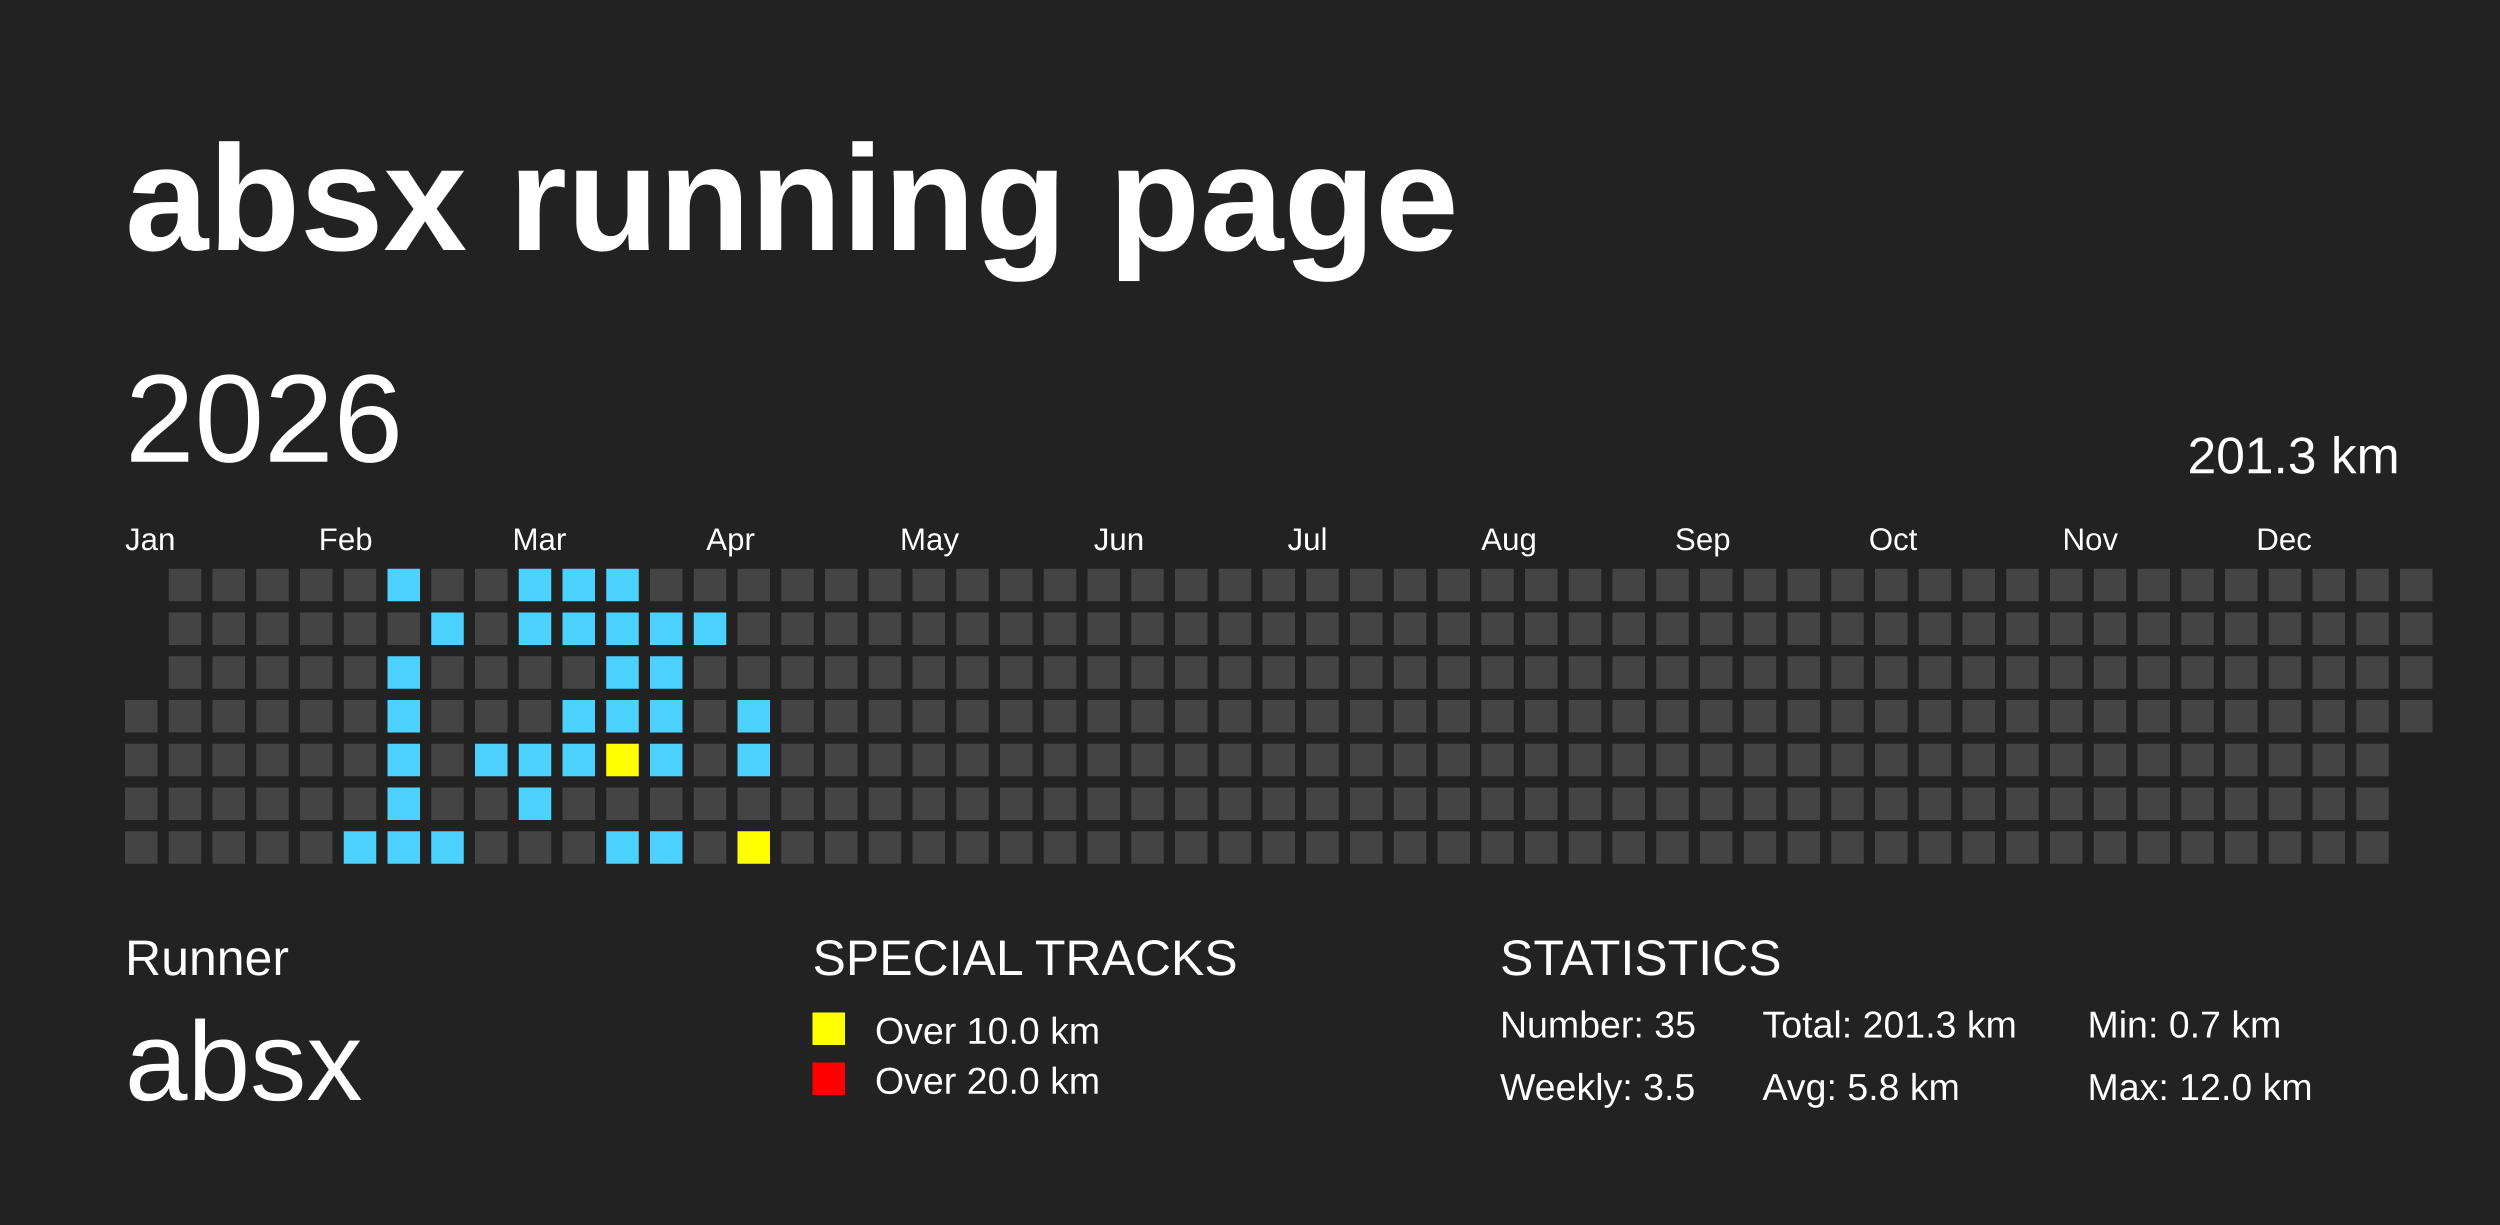
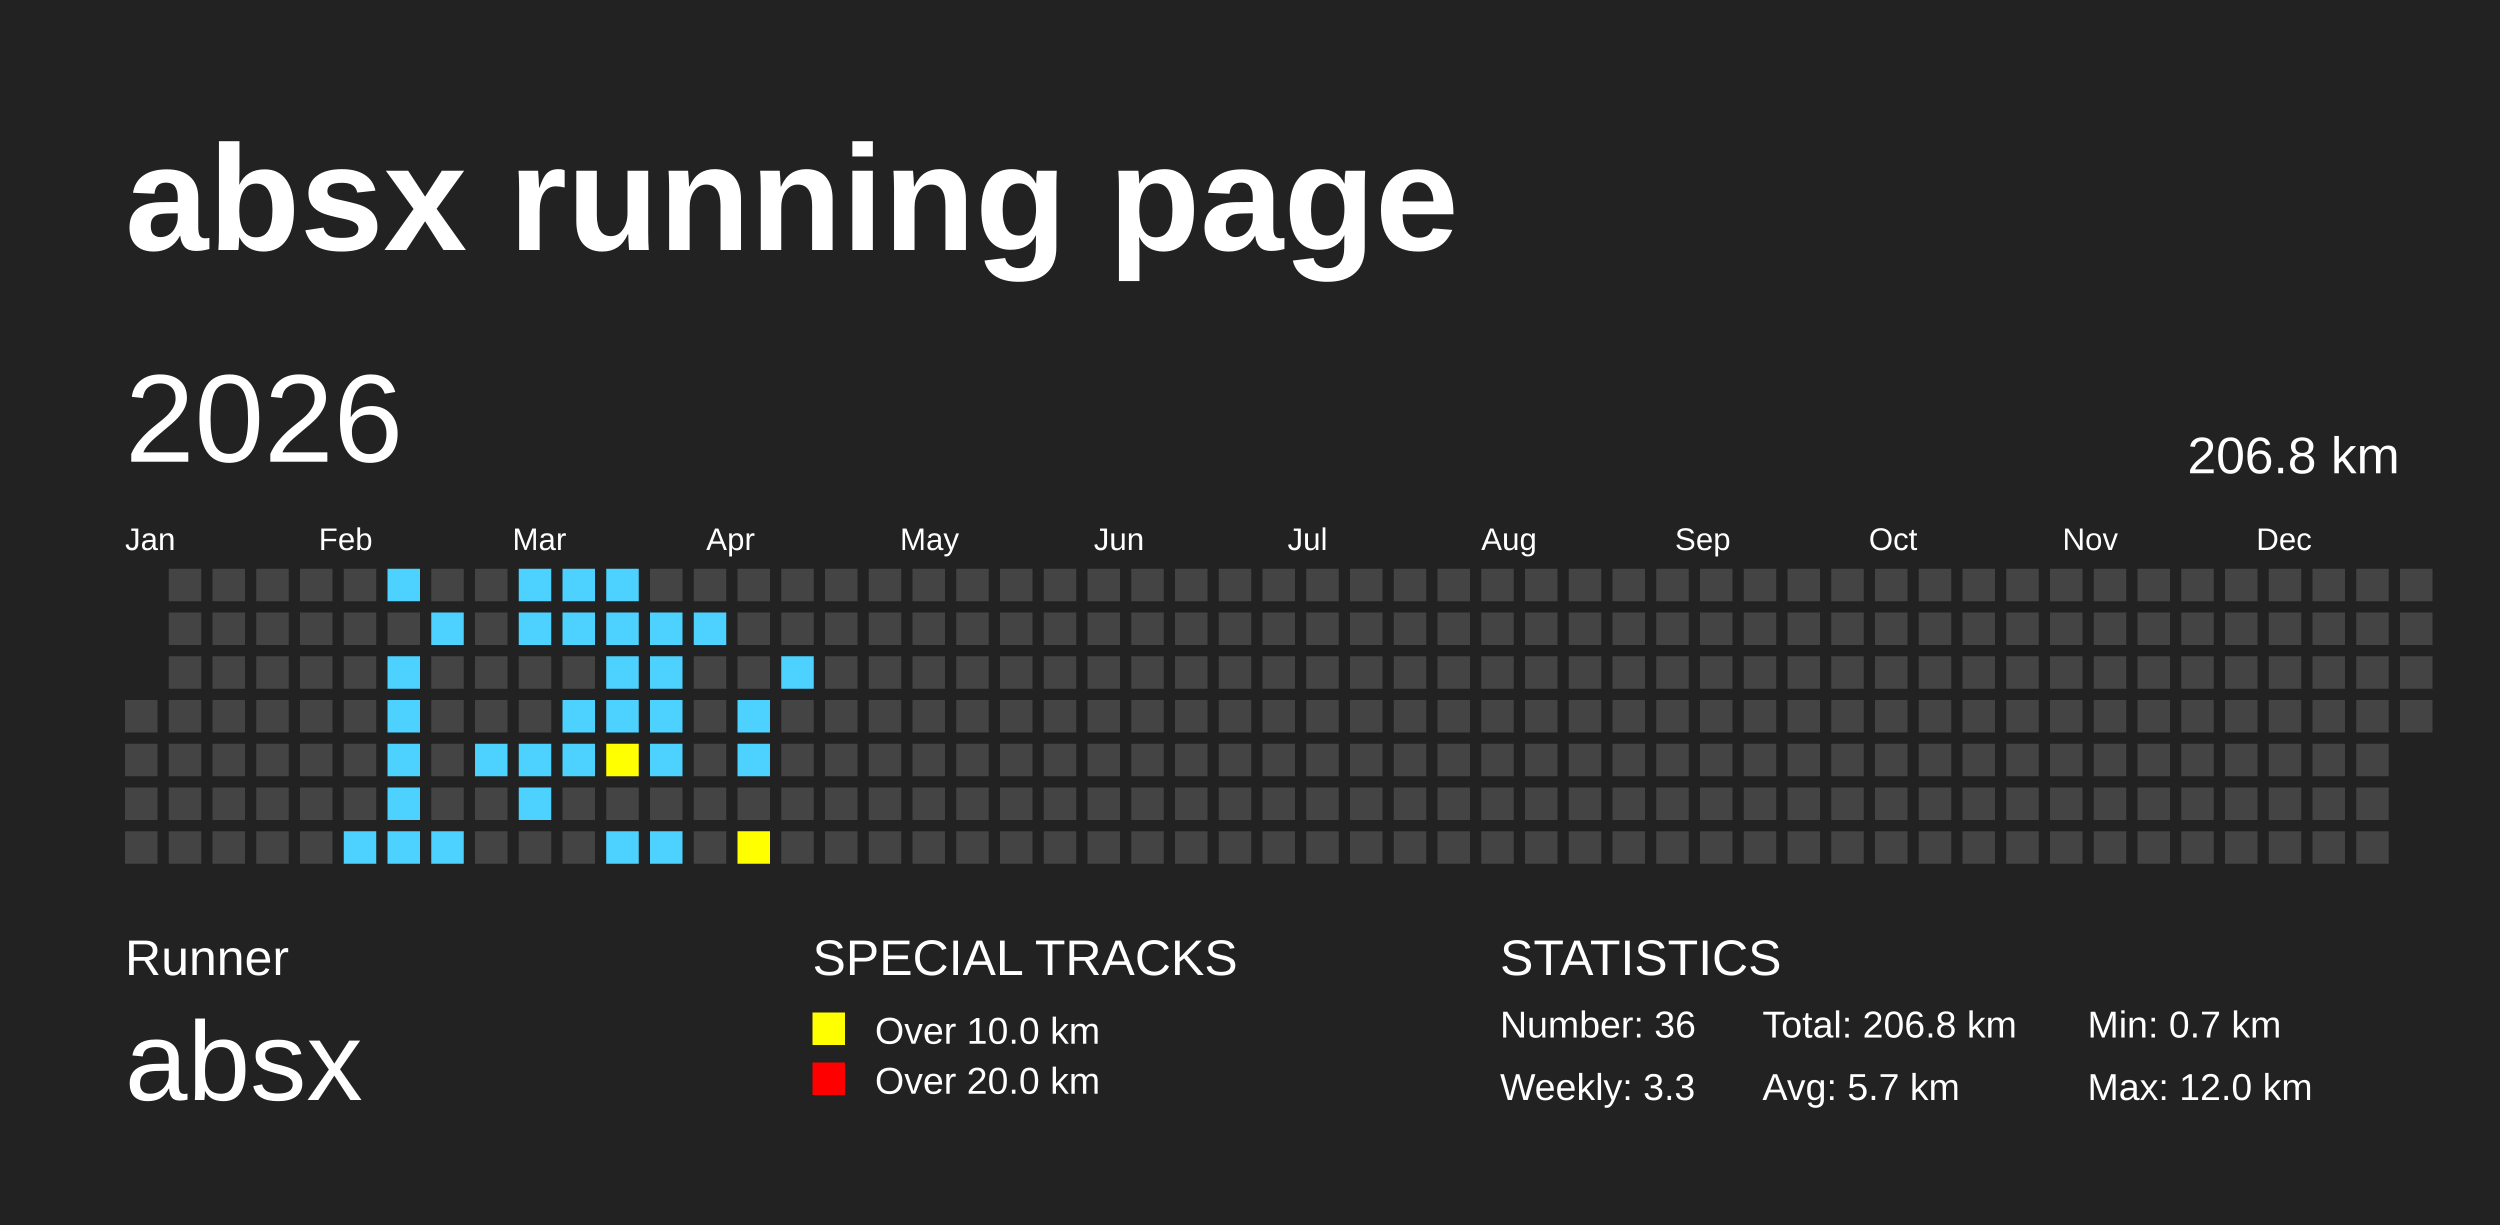
<svg xmlns="http://www.w3.org/2000/svg" baseProfile="full" height="98mm" version="1.1" viewBox="0,0,200,98" width="200mm">
  <defs />
  <rect fill="#222222" height="98" width="200" x="0" y="0" />
  <text fill="#FFFFFF" style="font-size:12px; font-family:Arial; font-weight:bold;" x="10" y="20">absx running page</text>
  <text fill="#FFFFFF" style="font-size:4px; font-family:Arial" x="10" y="78">Runner</text>
  <text fill="#FFFFFF" style="font-size:9px; font-family:Arial" x="10" y="88">absx</text>
  <text fill="#FFFFFF" style="font-size:4px; font-family:Arial" x="65" y="78">SPECIAL TRACKS</text>
  <rect fill="yellow" height="2.6" width="2.6" x="65" y="81" />
  <text fill="#FFFFFF" style="font-size:3px; font-family:Arial" x="70" y="83.5">Over 10.0 km</text>
  <rect fill="red" height="2.6" width="2.6" x="65" y="85" />
  <text fill="#FFFFFF" style="font-size:3px; font-family:Arial" x="70" y="87.5">Over 20.0 km</text>
  <text fill="#FFFFFF" style="font-size:4px; font-family:Arial" x="120" y="78">STATISTICS</text>
-   <text fill="#FFFFFF" style="font-size:3px; font-family:Arial" x="120" y="83">Number: 35</text>
-   <text fill="#FFFFFF" style="font-size:3px; font-family:Arial" x="120" y="88">Weekly: 3.5</text>
-   <text fill="#FFFFFF" style="font-size:3px; font-family:Arial" x="141" y="83">Total: 201.3 km</text>
-   <text fill="#FFFFFF" style="font-size:3px; font-family:Arial" x="141" y="88">Avg: 5.8 km</text>
+   <text fill="#FFFFFF" style="font-size:3px; font-family:Arial" x="120" y="83">Number: 36</text>
+   <text fill="#FFFFFF" style="font-size:3px; font-family:Arial" x="120" y="88">Weekly: 3.3</text>
+   <text fill="#FFFFFF" style="font-size:3px; font-family:Arial" x="141" y="83">Total: 206.8 km</text>
+   <text fill="#FFFFFF" style="font-size:3px; font-family:Arial" x="141" y="88">Avg: 5.7 km</text>
  <text fill="#FFFFFF" style="font-size:3px; font-family:Arial" x="167" y="83">Min: 0.7 km</text>
  <text fill="#FFFFFF" style="font-size:3px; font-family:Arial" x="167" y="88">Max: 12.0 km</text>
  <text dominant-baseline="hanging" fill="#FFFFFF" style="font-size:10.0px; font-family:Arial;" x="10" y="30">2026</text>
-   <text dominant-baseline="hanging" fill="#FFFFFF" style="font-size:4.125px; font-family:Arial;" x="175" y="35">201.3 km</text>
+   <text dominant-baseline="hanging" fill="#FFFFFF" style="font-size:4.125px; font-family:Arial;" x="175" y="35">206.8 km</text>
  <text fill="#FFFFFF" style="font-size:2.5px; font-family:Arial" x="10.0" y="44">Jan</text>
  <text fill="#FFFFFF" style="font-size:2.5px; font-family:Arial" x="25.5" y="44">Feb</text>
  <text fill="#FFFFFF" style="font-size:2.5px; font-family:Arial" x="41.0" y="44">Mar</text>
  <text fill="#FFFFFF" style="font-size:2.5px; font-family:Arial" x="56.5" y="44">Apr</text>
  <text fill="#FFFFFF" style="font-size:2.5px; font-family:Arial" x="72.0" y="44">May</text>
  <text fill="#FFFFFF" style="font-size:2.5px; font-family:Arial" x="87.5" y="44">Jun</text>
  <text fill="#FFFFFF" style="font-size:2.5px; font-family:Arial" x="103.0" y="44">Jul</text>
  <text fill="#FFFFFF" style="font-size:2.5px; font-family:Arial" x="118.5" y="44">Aug</text>
  <text fill="#FFFFFF" style="font-size:2.5px; font-family:Arial" x="134.0" y="44">Sep</text>
  <text fill="#FFFFFF" style="font-size:2.5px; font-family:Arial" x="149.5" y="44">Oct</text>
  <text fill="#FFFFFF" style="font-size:2.5px; font-family:Arial" x="165.0" y="44">Nov</text>
  <text fill="#FFFFFF" style="font-size:2.5px; font-family:Arial" x="180.5" y="44">Dec</text>
  <rect fill="#444444" height="2.6" width="2.6" x="10.0" y="56.0" />
  <rect fill="#444444" height="2.6" width="2.6" x="10.0" y="59.5" />
  <rect fill="#444444" height="2.6" width="2.6" x="10.0" y="63.0" />
  <rect fill="#444444" height="2.6" width="2.6" x="10.0" y="66.5" />
  <rect fill="#444444" height="2.6" width="2.6" x="13.5" y="45.5" />
  <rect fill="#444444" height="2.6" width="2.6" x="13.5" y="49.0" />
  <rect fill="#444444" height="2.6" width="2.6" x="13.5" y="52.5" />
  <rect fill="#444444" height="2.6" width="2.6" x="13.5" y="56.0" />
  <rect fill="#444444" height="2.6" width="2.6" x="13.5" y="59.5" />
  <rect fill="#444444" height="2.6" width="2.6" x="13.5" y="63.0" />
  <rect fill="#444444" height="2.6" width="2.6" x="13.5" y="66.5" />
  <rect fill="#444444" height="2.6" width="2.6" x="17.0" y="45.5" />
  <rect fill="#444444" height="2.6" width="2.6" x="17.0" y="49.0" />
  <rect fill="#444444" height="2.6" width="2.6" x="17.0" y="52.5" />
  <rect fill="#444444" height="2.6" width="2.6" x="17.0" y="56.0" />
  <rect fill="#444444" height="2.6" width="2.6" x="17.0" y="59.5" />
  <rect fill="#444444" height="2.6" width="2.6" x="17.0" y="63.0" />
  <rect fill="#444444" height="2.6" width="2.6" x="17.0" y="66.5" />
  <rect fill="#444444" height="2.6" width="2.6" x="20.5" y="45.5" />
  <rect fill="#444444" height="2.6" width="2.6" x="20.5" y="49.0" />
  <rect fill="#444444" height="2.6" width="2.6" x="20.5" y="52.5" />
  <rect fill="#444444" height="2.6" width="2.6" x="20.5" y="56.0" />
  <rect fill="#444444" height="2.6" width="2.6" x="20.5" y="59.5" />
  <rect fill="#444444" height="2.6" width="2.6" x="20.5" y="63.0" />
  <rect fill="#444444" height="2.6" width="2.6" x="20.5" y="66.5" />
  <rect fill="#444444" height="2.6" width="2.6" x="24.0" y="45.5" />
  <rect fill="#444444" height="2.6" width="2.6" x="24.0" y="49.0" />
  <rect fill="#444444" height="2.6" width="2.6" x="24.0" y="52.5" />
  <rect fill="#444444" height="2.6" width="2.6" x="24.0" y="56.0" />
  <rect fill="#444444" height="2.6" width="2.6" x="24.0" y="59.5" />
  <rect fill="#444444" height="2.6" width="2.6" x="24.0" y="63.0" />
  <rect fill="#444444" height="2.6" width="2.6" x="24.0" y="66.5" />
  <rect fill="#444444" height="2.6" width="2.6" x="27.5" y="45.5" />
  <rect fill="#444444" height="2.6" width="2.6" x="27.5" y="49.0" />
  <rect fill="#444444" height="2.6" width="2.6" x="27.5" y="52.5" />
  <rect fill="#444444" height="2.6" width="2.6" x="27.5" y="56.0" />
  <rect fill="#444444" height="2.6" width="2.6" x="27.5" y="59.5" />
  <rect fill="#444444" height="2.6" width="2.6" x="27.5" y="63.0" />
  <rect fill="#4DD2FF" height="2.6" width="2.6" x="27.5" y="66.5" />
  <rect fill="#4DD2FF" height="2.6" width="2.6" x="31.0" y="45.5" />
  <rect fill="#444444" height="2.6" width="2.6" x="31.0" y="49.0" />
  <rect fill="#4DD2FF" height="2.6" width="2.6" x="31.0" y="52.5" />
  <rect fill="#4DD2FF" height="2.6" width="2.6" x="31.0" y="56.0" />
  <rect fill="#4DD2FF" height="2.6" width="2.6" x="31.0" y="59.5" />
  <rect fill="#4DD2FF" height="2.6" width="2.6" x="31.0" y="63.0" />
  <rect fill="#4DD2FF" height="2.6" width="2.6" x="31.0" y="66.5" />
  <rect fill="#444444" height="2.6" width="2.6" x="34.5" y="45.5" />
  <rect fill="#4DD2FF" height="2.6" width="2.6" x="34.5" y="49.0" />
  <rect fill="#444444" height="2.6" width="2.6" x="34.5" y="52.5" />
  <rect fill="#444444" height="2.6" width="2.6" x="34.5" y="56.0" />
  <rect fill="#444444" height="2.6" width="2.6" x="34.5" y="59.5" />
  <rect fill="#444444" height="2.6" width="2.6" x="34.5" y="63.0" />
  <rect fill="#4DD2FF" height="2.6" width="2.6" x="34.5" y="66.5" />
  <rect fill="#444444" height="2.6" width="2.6" x="38.0" y="45.5" />
  <rect fill="#444444" height="2.6" width="2.6" x="38.0" y="49.0" />
  <rect fill="#444444" height="2.6" width="2.6" x="38.0" y="52.5" />
  <rect fill="#444444" height="2.6" width="2.6" x="38.0" y="56.0" />
  <rect fill="#4DD2FF" height="2.6" width="2.6" x="38.0" y="59.5" />
  <rect fill="#444444" height="2.6" width="2.6" x="38.0" y="63.0" />
  <rect fill="#444444" height="2.6" width="2.6" x="38.0" y="66.5" />
  <rect fill="#4DD2FF" height="2.6" width="2.6" x="41.5" y="45.5" />
  <rect fill="#4DD2FF" height="2.6" width="2.6" x="41.5" y="49.0" />
  <rect fill="#444444" height="2.6" width="2.6" x="41.5" y="52.5" />
  <rect fill="#444444" height="2.6" width="2.6" x="41.5" y="56.0" />
  <rect fill="#4DD2FF" height="2.6" width="2.6" x="41.5" y="59.5" />
  <rect fill="#4DD2FF" height="2.6" width="2.6" x="41.5" y="63.0" />
  <rect fill="#444444" height="2.6" width="2.6" x="41.5" y="66.5" />
  <rect fill="#4DD2FF" height="2.6" width="2.6" x="45.0" y="45.5" />
  <rect fill="#4DD2FF" height="2.6" width="2.6" x="45.0" y="49.0" />
  <rect fill="#444444" height="2.6" width="2.6" x="45.0" y="52.5" />
  <rect fill="#4DD2FF" height="2.6" width="2.6" x="45.0" y="56.0" />
  <rect fill="#4DD2FF" height="2.6" width="2.6" x="45.0" y="59.5" />
  <rect fill="#444444" height="2.6" width="2.6" x="45.0" y="63.0" />
  <rect fill="#444444" height="2.6" width="2.6" x="45.0" y="66.5" />
  <rect fill="#4DD2FF" height="2.6" width="2.6" x="48.5" y="45.5" />
  <rect fill="#4DD2FF" height="2.6" width="2.6" x="48.5" y="49.0" />
  <rect fill="#4DD2FF" height="2.6" width="2.6" x="48.5" y="52.5" />
  <rect fill="#4DD2FF" height="2.6" width="2.6" x="48.5" y="56.0" />
  <rect fill="yellow" height="2.6" width="2.6" x="48.5" y="59.5" />
  <rect fill="#444444" height="2.6" width="2.6" x="48.5" y="63.0" />
  <rect fill="#4DD2FF" height="2.6" width="2.6" x="48.5" y="66.5" />
  <rect fill="#444444" height="2.6" width="2.6" x="52.0" y="45.5" />
  <rect fill="#4DD2FF" height="2.6" width="2.6" x="52.0" y="49.0" />
  <rect fill="#4DD2FF" height="2.6" width="2.6" x="52.0" y="52.5" />
  <rect fill="#4DD2FF" height="2.6" width="2.6" x="52.0" y="56.0" />
  <rect fill="#4DD2FF" height="2.6" width="2.6" x="52.0" y="59.5" />
  <rect fill="#444444" height="2.6" width="2.6" x="52.0" y="63.0" />
  <rect fill="#4DD2FF" height="2.6" width="2.6" x="52.0" y="66.5" />
  <rect fill="#444444" height="2.6" width="2.6" x="55.5" y="45.5" />
  <rect fill="#4DD2FF" height="2.6" width="2.6" x="55.5" y="49.0" />
  <rect fill="#444444" height="2.6" width="2.6" x="55.5" y="52.5" />
  <rect fill="#444444" height="2.6" width="2.6" x="55.5" y="56.0" />
  <rect fill="#444444" height="2.6" width="2.6" x="55.5" y="59.5" />
  <rect fill="#444444" height="2.6" width="2.6" x="55.5" y="63.0" />
  <rect fill="#444444" height="2.6" width="2.6" x="55.5" y="66.5" />
  <rect fill="#444444" height="2.6" width="2.6" x="59.0" y="45.5" />
  <rect fill="#444444" height="2.6" width="2.6" x="59.0" y="49.0" />
  <rect fill="#444444" height="2.6" width="2.6" x="59.0" y="52.5" />
  <rect fill="#4DD2FF" height="2.6" width="2.6" x="59.0" y="56.0" />
  <rect fill="#4DD2FF" height="2.6" width="2.6" x="59.0" y="59.5" />
  <rect fill="#444444" height="2.6" width="2.6" x="59.0" y="63.0" />
  <rect fill="yellow" height="2.6" width="2.6" x="59.0" y="66.5" />
  <rect fill="#444444" height="2.6" width="2.6" x="62.5" y="45.5" />
  <rect fill="#444444" height="2.6" width="2.6" x="62.5" y="49.0" />
-   <rect fill="#444444" height="2.6" width="2.6" x="62.5" y="52.5" />
+   <rect fill="#4DD2FF" height="2.6" width="2.6" x="62.5" y="52.5" />
  <rect fill="#444444" height="2.6" width="2.6" x="62.5" y="56.0" />
  <rect fill="#444444" height="2.6" width="2.6" x="62.5" y="59.5" />
  <rect fill="#444444" height="2.6" width="2.6" x="62.5" y="63.0" />
  <rect fill="#444444" height="2.6" width="2.6" x="62.5" y="66.5" />
  <rect fill="#444444" height="2.6" width="2.6" x="66.0" y="45.5" />
  <rect fill="#444444" height="2.6" width="2.6" x="66.0" y="49.0" />
  <rect fill="#444444" height="2.6" width="2.6" x="66.0" y="52.5" />
  <rect fill="#444444" height="2.6" width="2.6" x="66.0" y="56.0" />
  <rect fill="#444444" height="2.6" width="2.6" x="66.0" y="59.5" />
  <rect fill="#444444" height="2.6" width="2.6" x="66.0" y="63.0" />
  <rect fill="#444444" height="2.6" width="2.6" x="66.0" y="66.5" />
  <rect fill="#444444" height="2.6" width="2.6" x="69.5" y="45.5" />
  <rect fill="#444444" height="2.6" width="2.6" x="69.5" y="49.0" />
  <rect fill="#444444" height="2.6" width="2.6" x="69.5" y="52.5" />
  <rect fill="#444444" height="2.6" width="2.6" x="69.5" y="56.0" />
  <rect fill="#444444" height="2.6" width="2.6" x="69.5" y="59.5" />
  <rect fill="#444444" height="2.6" width="2.6" x="69.5" y="63.0" />
  <rect fill="#444444" height="2.6" width="2.6" x="69.5" y="66.5" />
  <rect fill="#444444" height="2.6" width="2.6" x="73.0" y="45.5" />
  <rect fill="#444444" height="2.6" width="2.6" x="73.0" y="49.0" />
  <rect fill="#444444" height="2.6" width="2.6" x="73.0" y="52.5" />
  <rect fill="#444444" height="2.6" width="2.6" x="73.0" y="56.0" />
  <rect fill="#444444" height="2.6" width="2.6" x="73.0" y="59.5" />
  <rect fill="#444444" height="2.6" width="2.6" x="73.0" y="63.0" />
  <rect fill="#444444" height="2.6" width="2.6" x="73.0" y="66.5" />
  <rect fill="#444444" height="2.6" width="2.6" x="76.5" y="45.5" />
  <rect fill="#444444" height="2.6" width="2.6" x="76.5" y="49.0" />
  <rect fill="#444444" height="2.6" width="2.6" x="76.5" y="52.5" />
  <rect fill="#444444" height="2.6" width="2.6" x="76.5" y="56.0" />
  <rect fill="#444444" height="2.6" width="2.6" x="76.5" y="59.5" />
  <rect fill="#444444" height="2.6" width="2.6" x="76.5" y="63.0" />
  <rect fill="#444444" height="2.6" width="2.6" x="76.5" y="66.5" />
  <rect fill="#444444" height="2.6" width="2.6" x="80.0" y="45.5" />
  <rect fill="#444444" height="2.6" width="2.6" x="80.0" y="49.0" />
  <rect fill="#444444" height="2.6" width="2.6" x="80.0" y="52.5" />
  <rect fill="#444444" height="2.6" width="2.6" x="80.0" y="56.0" />
  <rect fill="#444444" height="2.6" width="2.6" x="80.0" y="59.5" />
  <rect fill="#444444" height="2.6" width="2.6" x="80.0" y="63.0" />
  <rect fill="#444444" height="2.6" width="2.6" x="80.0" y="66.5" />
  <rect fill="#444444" height="2.6" width="2.6" x="83.5" y="45.5" />
  <rect fill="#444444" height="2.6" width="2.6" x="83.5" y="49.0" />
  <rect fill="#444444" height="2.6" width="2.6" x="83.5" y="52.5" />
  <rect fill="#444444" height="2.6" width="2.6" x="83.5" y="56.0" />
  <rect fill="#444444" height="2.6" width="2.6" x="83.5" y="59.5" />
  <rect fill="#444444" height="2.6" width="2.6" x="83.5" y="63.0" />
  <rect fill="#444444" height="2.6" width="2.6" x="83.5" y="66.5" />
  <rect fill="#444444" height="2.6" width="2.6" x="87.0" y="45.5" />
  <rect fill="#444444" height="2.6" width="2.6" x="87.0" y="49.0" />
  <rect fill="#444444" height="2.6" width="2.6" x="87.0" y="52.5" />
  <rect fill="#444444" height="2.6" width="2.6" x="87.0" y="56.0" />
  <rect fill="#444444" height="2.6" width="2.6" x="87.0" y="59.5" />
  <rect fill="#444444" height="2.6" width="2.6" x="87.0" y="63.0" />
  <rect fill="#444444" height="2.6" width="2.6" x="87.0" y="66.5" />
  <rect fill="#444444" height="2.6" width="2.6" x="90.5" y="45.5" />
  <rect fill="#444444" height="2.6" width="2.6" x="90.5" y="49.0" />
  <rect fill="#444444" height="2.6" width="2.6" x="90.5" y="52.5" />
  <rect fill="#444444" height="2.6" width="2.6" x="90.5" y="56.0" />
  <rect fill="#444444" height="2.6" width="2.6" x="90.5" y="59.5" />
  <rect fill="#444444" height="2.6" width="2.6" x="90.5" y="63.0" />
  <rect fill="#444444" height="2.6" width="2.6" x="90.5" y="66.5" />
  <rect fill="#444444" height="2.6" width="2.6" x="94.0" y="45.5" />
  <rect fill="#444444" height="2.6" width="2.6" x="94.0" y="49.0" />
  <rect fill="#444444" height="2.6" width="2.6" x="94.0" y="52.5" />
  <rect fill="#444444" height="2.6" width="2.6" x="94.0" y="56.0" />
  <rect fill="#444444" height="2.6" width="2.6" x="94.0" y="59.5" />
  <rect fill="#444444" height="2.6" width="2.6" x="94.0" y="63.0" />
  <rect fill="#444444" height="2.6" width="2.6" x="94.0" y="66.5" />
  <rect fill="#444444" height="2.6" width="2.6" x="97.5" y="45.5" />
  <rect fill="#444444" height="2.6" width="2.6" x="97.5" y="49.0" />
  <rect fill="#444444" height="2.6" width="2.6" x="97.5" y="52.5" />
  <rect fill="#444444" height="2.6" width="2.6" x="97.5" y="56.0" />
  <rect fill="#444444" height="2.6" width="2.6" x="97.5" y="59.5" />
  <rect fill="#444444" height="2.6" width="2.6" x="97.5" y="63.0" />
  <rect fill="#444444" height="2.6" width="2.6" x="97.5" y="66.5" />
  <rect fill="#444444" height="2.6" width="2.6" x="101.0" y="45.5" />
  <rect fill="#444444" height="2.6" width="2.6" x="101.0" y="49.0" />
  <rect fill="#444444" height="2.6" width="2.6" x="101.0" y="52.5" />
  <rect fill="#444444" height="2.6" width="2.6" x="101.0" y="56.0" />
  <rect fill="#444444" height="2.6" width="2.6" x="101.0" y="59.5" />
  <rect fill="#444444" height="2.6" width="2.6" x="101.0" y="63.0" />
  <rect fill="#444444" height="2.6" width="2.6" x="101.0" y="66.5" />
  <rect fill="#444444" height="2.6" width="2.6" x="104.5" y="45.5" />
  <rect fill="#444444" height="2.6" width="2.6" x="104.5" y="49.0" />
  <rect fill="#444444" height="2.6" width="2.6" x="104.5" y="52.5" />
  <rect fill="#444444" height="2.6" width="2.6" x="104.5" y="56.0" />
  <rect fill="#444444" height="2.6" width="2.6" x="104.5" y="59.5" />
  <rect fill="#444444" height="2.6" width="2.6" x="104.5" y="63.0" />
  <rect fill="#444444" height="2.6" width="2.6" x="104.5" y="66.5" />
  <rect fill="#444444" height="2.6" width="2.6" x="108.0" y="45.5" />
  <rect fill="#444444" height="2.6" width="2.6" x="108.0" y="49.0" />
  <rect fill="#444444" height="2.6" width="2.6" x="108.0" y="52.5" />
  <rect fill="#444444" height="2.6" width="2.6" x="108.0" y="56.0" />
  <rect fill="#444444" height="2.6" width="2.6" x="108.0" y="59.5" />
  <rect fill="#444444" height="2.6" width="2.6" x="108.0" y="63.0" />
  <rect fill="#444444" height="2.6" width="2.6" x="108.0" y="66.5" />
  <rect fill="#444444" height="2.6" width="2.6" x="111.5" y="45.5" />
  <rect fill="#444444" height="2.6" width="2.6" x="111.5" y="49.0" />
  <rect fill="#444444" height="2.6" width="2.6" x="111.5" y="52.5" />
  <rect fill="#444444" height="2.6" width="2.6" x="111.5" y="56.0" />
  <rect fill="#444444" height="2.6" width="2.6" x="111.5" y="59.5" />
  <rect fill="#444444" height="2.6" width="2.6" x="111.5" y="63.0" />
  <rect fill="#444444" height="2.6" width="2.6" x="111.5" y="66.5" />
  <rect fill="#444444" height="2.6" width="2.6" x="115.0" y="45.5" />
  <rect fill="#444444" height="2.6" width="2.6" x="115.0" y="49.0" />
  <rect fill="#444444" height="2.6" width="2.6" x="115.0" y="52.5" />
  <rect fill="#444444" height="2.6" width="2.6" x="115.0" y="56.0" />
  <rect fill="#444444" height="2.6" width="2.6" x="115.0" y="59.5" />
  <rect fill="#444444" height="2.6" width="2.6" x="115.0" y="63.0" />
  <rect fill="#444444" height="2.6" width="2.6" x="115.0" y="66.5" />
  <rect fill="#444444" height="2.6" width="2.6" x="118.5" y="45.5" />
  <rect fill="#444444" height="2.6" width="2.6" x="118.5" y="49.0" />
  <rect fill="#444444" height="2.6" width="2.6" x="118.5" y="52.5" />
  <rect fill="#444444" height="2.6" width="2.6" x="118.5" y="56.0" />
  <rect fill="#444444" height="2.6" width="2.6" x="118.5" y="59.5" />
  <rect fill="#444444" height="2.6" width="2.6" x="118.5" y="63.0" />
  <rect fill="#444444" height="2.6" width="2.6" x="118.5" y="66.5" />
  <rect fill="#444444" height="2.6" width="2.6" x="122.0" y="45.5" />
  <rect fill="#444444" height="2.6" width="2.6" x="122.0" y="49.0" />
  <rect fill="#444444" height="2.6" width="2.6" x="122.0" y="52.5" />
  <rect fill="#444444" height="2.6" width="2.6" x="122.0" y="56.0" />
  <rect fill="#444444" height="2.6" width="2.6" x="122.0" y="59.5" />
  <rect fill="#444444" height="2.6" width="2.6" x="122.0" y="63.0" />
  <rect fill="#444444" height="2.6" width="2.6" x="122.0" y="66.5" />
  <rect fill="#444444" height="2.6" width="2.6" x="125.5" y="45.5" />
  <rect fill="#444444" height="2.6" width="2.6" x="125.5" y="49.0" />
  <rect fill="#444444" height="2.6" width="2.6" x="125.5" y="52.5" />
  <rect fill="#444444" height="2.6" width="2.6" x="125.5" y="56.0" />
  <rect fill="#444444" height="2.6" width="2.6" x="125.5" y="59.5" />
  <rect fill="#444444" height="2.6" width="2.6" x="125.5" y="63.0" />
  <rect fill="#444444" height="2.6" width="2.6" x="125.5" y="66.5" />
  <rect fill="#444444" height="2.6" width="2.6" x="129.0" y="45.5" />
  <rect fill="#444444" height="2.6" width="2.6" x="129.0" y="49.0" />
  <rect fill="#444444" height="2.6" width="2.6" x="129.0" y="52.5" />
  <rect fill="#444444" height="2.6" width="2.6" x="129.0" y="56.0" />
  <rect fill="#444444" height="2.6" width="2.6" x="129.0" y="59.5" />
  <rect fill="#444444" height="2.6" width="2.6" x="129.0" y="63.0" />
  <rect fill="#444444" height="2.6" width="2.6" x="129.0" y="66.5" />
  <rect fill="#444444" height="2.6" width="2.6" x="132.5" y="45.5" />
  <rect fill="#444444" height="2.6" width="2.6" x="132.5" y="49.0" />
  <rect fill="#444444" height="2.6" width="2.6" x="132.5" y="52.5" />
  <rect fill="#444444" height="2.6" width="2.6" x="132.5" y="56.0" />
  <rect fill="#444444" height="2.6" width="2.6" x="132.5" y="59.5" />
  <rect fill="#444444" height="2.6" width="2.6" x="132.5" y="63.0" />
  <rect fill="#444444" height="2.6" width="2.6" x="132.5" y="66.5" />
  <rect fill="#444444" height="2.6" width="2.6" x="136.0" y="45.5" />
  <rect fill="#444444" height="2.6" width="2.6" x="136.0" y="49.0" />
  <rect fill="#444444" height="2.6" width="2.6" x="136.0" y="52.5" />
  <rect fill="#444444" height="2.6" width="2.6" x="136.0" y="56.0" />
  <rect fill="#444444" height="2.6" width="2.6" x="136.0" y="59.5" />
  <rect fill="#444444" height="2.6" width="2.6" x="136.0" y="63.0" />
  <rect fill="#444444" height="2.6" width="2.6" x="136.0" y="66.5" />
  <rect fill="#444444" height="2.6" width="2.6" x="139.5" y="45.5" />
  <rect fill="#444444" height="2.6" width="2.6" x="139.5" y="49.0" />
  <rect fill="#444444" height="2.6" width="2.6" x="139.5" y="52.5" />
  <rect fill="#444444" height="2.6" width="2.6" x="139.5" y="56.0" />
  <rect fill="#444444" height="2.6" width="2.6" x="139.5" y="59.5" />
  <rect fill="#444444" height="2.6" width="2.6" x="139.5" y="63.0" />
  <rect fill="#444444" height="2.6" width="2.6" x="139.5" y="66.5" />
  <rect fill="#444444" height="2.6" width="2.6" x="143.0" y="45.5" />
  <rect fill="#444444" height="2.6" width="2.6" x="143.0" y="49.0" />
  <rect fill="#444444" height="2.6" width="2.6" x="143.0" y="52.5" />
  <rect fill="#444444" height="2.6" width="2.6" x="143.0" y="56.0" />
  <rect fill="#444444" height="2.6" width="2.6" x="143.0" y="59.5" />
  <rect fill="#444444" height="2.6" width="2.6" x="143.0" y="63.0" />
  <rect fill="#444444" height="2.6" width="2.6" x="143.0" y="66.5" />
  <rect fill="#444444" height="2.6" width="2.6" x="146.5" y="45.5" />
  <rect fill="#444444" height="2.6" width="2.6" x="146.5" y="49.0" />
  <rect fill="#444444" height="2.6" width="2.6" x="146.5" y="52.5" />
  <rect fill="#444444" height="2.6" width="2.6" x="146.5" y="56.0" />
  <rect fill="#444444" height="2.6" width="2.6" x="146.5" y="59.5" />
  <rect fill="#444444" height="2.6" width="2.6" x="146.5" y="63.0" />
  <rect fill="#444444" height="2.6" width="2.6" x="146.5" y="66.5" />
  <rect fill="#444444" height="2.6" width="2.6" x="150.0" y="45.5" />
  <rect fill="#444444" height="2.6" width="2.6" x="150.0" y="49.0" />
  <rect fill="#444444" height="2.6" width="2.6" x="150.0" y="52.5" />
  <rect fill="#444444" height="2.6" width="2.6" x="150.0" y="56.0" />
  <rect fill="#444444" height="2.6" width="2.6" x="150.0" y="59.5" />
  <rect fill="#444444" height="2.6" width="2.6" x="150.0" y="63.0" />
  <rect fill="#444444" height="2.6" width="2.6" x="150.0" y="66.5" />
  <rect fill="#444444" height="2.6" width="2.6" x="153.5" y="45.5" />
  <rect fill="#444444" height="2.6" width="2.6" x="153.5" y="49.0" />
  <rect fill="#444444" height="2.6" width="2.6" x="153.5" y="52.5" />
  <rect fill="#444444" height="2.6" width="2.6" x="153.5" y="56.0" />
  <rect fill="#444444" height="2.6" width="2.6" x="153.5" y="59.5" />
  <rect fill="#444444" height="2.6" width="2.6" x="153.5" y="63.0" />
  <rect fill="#444444" height="2.6" width="2.6" x="153.5" y="66.5" />
  <rect fill="#444444" height="2.6" width="2.6" x="157.0" y="45.5" />
  <rect fill="#444444" height="2.6" width="2.6" x="157.0" y="49.0" />
  <rect fill="#444444" height="2.6" width="2.6" x="157.0" y="52.5" />
  <rect fill="#444444" height="2.6" width="2.6" x="157.0" y="56.0" />
  <rect fill="#444444" height="2.6" width="2.6" x="157.0" y="59.5" />
  <rect fill="#444444" height="2.6" width="2.6" x="157.0" y="63.0" />
  <rect fill="#444444" height="2.6" width="2.6" x="157.0" y="66.5" />
  <rect fill="#444444" height="2.6" width="2.6" x="160.5" y="45.5" />
  <rect fill="#444444" height="2.6" width="2.6" x="160.5" y="49.0" />
  <rect fill="#444444" height="2.6" width="2.6" x="160.5" y="52.5" />
  <rect fill="#444444" height="2.6" width="2.6" x="160.5" y="56.0" />
  <rect fill="#444444" height="2.6" width="2.6" x="160.5" y="59.5" />
  <rect fill="#444444" height="2.6" width="2.6" x="160.5" y="63.0" />
  <rect fill="#444444" height="2.6" width="2.6" x="160.5" y="66.5" />
  <rect fill="#444444" height="2.6" width="2.6" x="164.0" y="45.5" />
  <rect fill="#444444" height="2.6" width="2.6" x="164.0" y="49.0" />
  <rect fill="#444444" height="2.6" width="2.6" x="164.0" y="52.5" />
  <rect fill="#444444" height="2.6" width="2.6" x="164.0" y="56.0" />
  <rect fill="#444444" height="2.6" width="2.6" x="164.0" y="59.5" />
  <rect fill="#444444" height="2.6" width="2.6" x="164.0" y="63.0" />
  <rect fill="#444444" height="2.6" width="2.6" x="164.0" y="66.5" />
  <rect fill="#444444" height="2.6" width="2.6" x="167.5" y="45.5" />
  <rect fill="#444444" height="2.6" width="2.6" x="167.5" y="49.0" />
  <rect fill="#444444" height="2.6" width="2.6" x="167.5" y="52.5" />
  <rect fill="#444444" height="2.6" width="2.6" x="167.5" y="56.0" />
  <rect fill="#444444" height="2.6" width="2.6" x="167.5" y="59.5" />
  <rect fill="#444444" height="2.6" width="2.6" x="167.5" y="63.0" />
  <rect fill="#444444" height="2.6" width="2.6" x="167.5" y="66.5" />
  <rect fill="#444444" height="2.6" width="2.6" x="171.0" y="45.5" />
  <rect fill="#444444" height="2.6" width="2.6" x="171.0" y="49.0" />
  <rect fill="#444444" height="2.6" width="2.6" x="171.0" y="52.5" />
  <rect fill="#444444" height="2.6" width="2.6" x="171.0" y="56.0" />
  <rect fill="#444444" height="2.6" width="2.6" x="171.0" y="59.5" />
  <rect fill="#444444" height="2.6" width="2.6" x="171.0" y="63.0" />
  <rect fill="#444444" height="2.6" width="2.6" x="171.0" y="66.5" />
  <rect fill="#444444" height="2.6" width="2.6" x="174.5" y="45.5" />
  <rect fill="#444444" height="2.6" width="2.6" x="174.5" y="49.0" />
  <rect fill="#444444" height="2.6" width="2.6" x="174.5" y="52.5" />
  <rect fill="#444444" height="2.6" width="2.6" x="174.5" y="56.0" />
  <rect fill="#444444" height="2.6" width="2.6" x="174.5" y="59.5" />
  <rect fill="#444444" height="2.6" width="2.6" x="174.5" y="63.0" />
  <rect fill="#444444" height="2.6" width="2.6" x="174.5" y="66.5" />
  <rect fill="#444444" height="2.6" width="2.6" x="178.0" y="45.5" />
  <rect fill="#444444" height="2.6" width="2.6" x="178.0" y="49.0" />
  <rect fill="#444444" height="2.6" width="2.6" x="178.0" y="52.5" />
  <rect fill="#444444" height="2.6" width="2.6" x="178.0" y="56.0" />
  <rect fill="#444444" height="2.6" width="2.6" x="178.0" y="59.5" />
  <rect fill="#444444" height="2.6" width="2.6" x="178.0" y="63.0" />
  <rect fill="#444444" height="2.6" width="2.6" x="178.0" y="66.5" />
  <rect fill="#444444" height="2.6" width="2.6" x="181.5" y="45.5" />
  <rect fill="#444444" height="2.6" width="2.6" x="181.5" y="49.0" />
  <rect fill="#444444" height="2.6" width="2.6" x="181.5" y="52.5" />
  <rect fill="#444444" height="2.6" width="2.6" x="181.5" y="56.0" />
  <rect fill="#444444" height="2.6" width="2.6" x="181.5" y="59.5" />
  <rect fill="#444444" height="2.6" width="2.6" x="181.5" y="63.0" />
  <rect fill="#444444" height="2.6" width="2.6" x="181.5" y="66.5" />
  <rect fill="#444444" height="2.6" width="2.6" x="185.0" y="45.5" />
  <rect fill="#444444" height="2.6" width="2.6" x="185.0" y="49.0" />
  <rect fill="#444444" height="2.6" width="2.6" x="185.0" y="52.5" />
  <rect fill="#444444" height="2.6" width="2.6" x="185.0" y="56.0" />
  <rect fill="#444444" height="2.6" width="2.6" x="185.0" y="59.5" />
  <rect fill="#444444" height="2.6" width="2.6" x="185.0" y="63.0" />
  <rect fill="#444444" height="2.6" width="2.6" x="185.0" y="66.5" />
  <rect fill="#444444" height="2.6" width="2.6" x="188.5" y="45.5" />
  <rect fill="#444444" height="2.6" width="2.6" x="188.5" y="49.0" />
  <rect fill="#444444" height="2.6" width="2.6" x="188.5" y="52.5" />
  <rect fill="#444444" height="2.6" width="2.6" x="188.5" y="56.0" />
  <rect fill="#444444" height="2.6" width="2.6" x="188.5" y="59.5" />
  <rect fill="#444444" height="2.6" width="2.6" x="188.5" y="63.0" />
  <rect fill="#444444" height="2.6" width="2.6" x="188.5" y="66.5" />
  <rect fill="#444444" height="2.6" width="2.6" x="192.0" y="45.5" />
  <rect fill="#444444" height="2.6" width="2.6" x="192.0" y="49.0" />
  <rect fill="#444444" height="2.6" width="2.6" x="192.0" y="52.5" />
  <rect fill="#444444" height="2.6" width="2.6" x="192.0" y="56.0" />
</svg>
